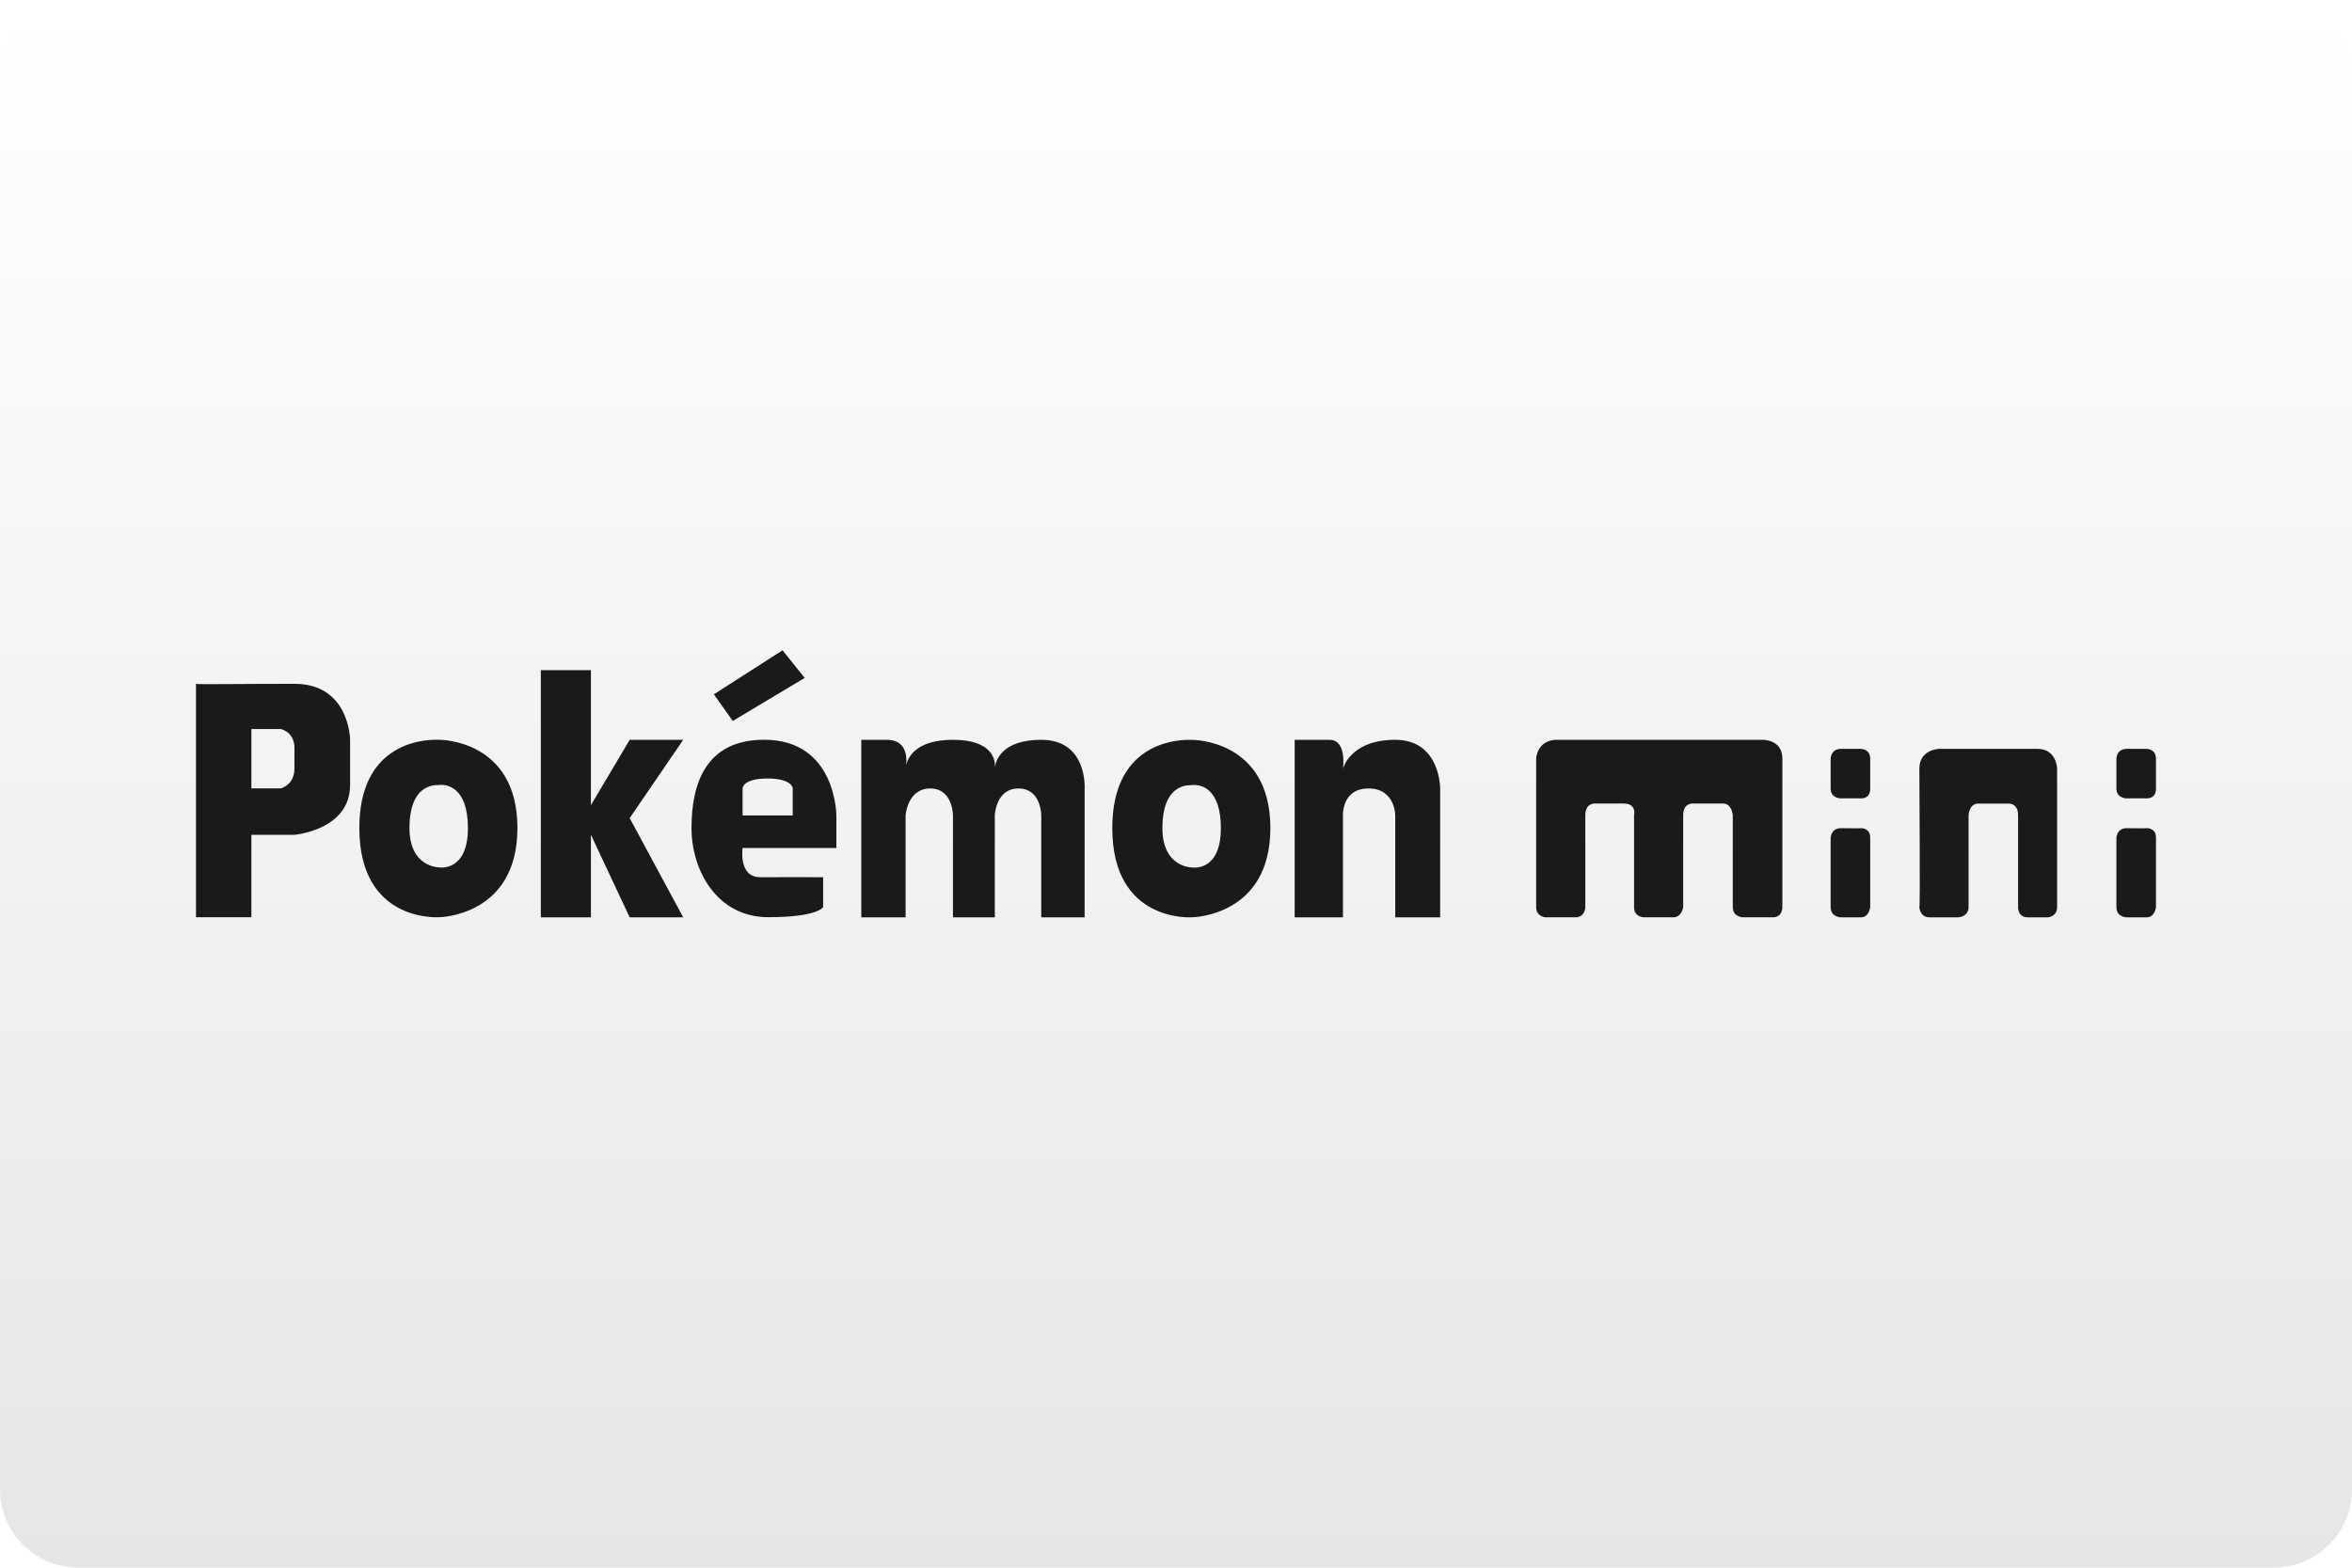
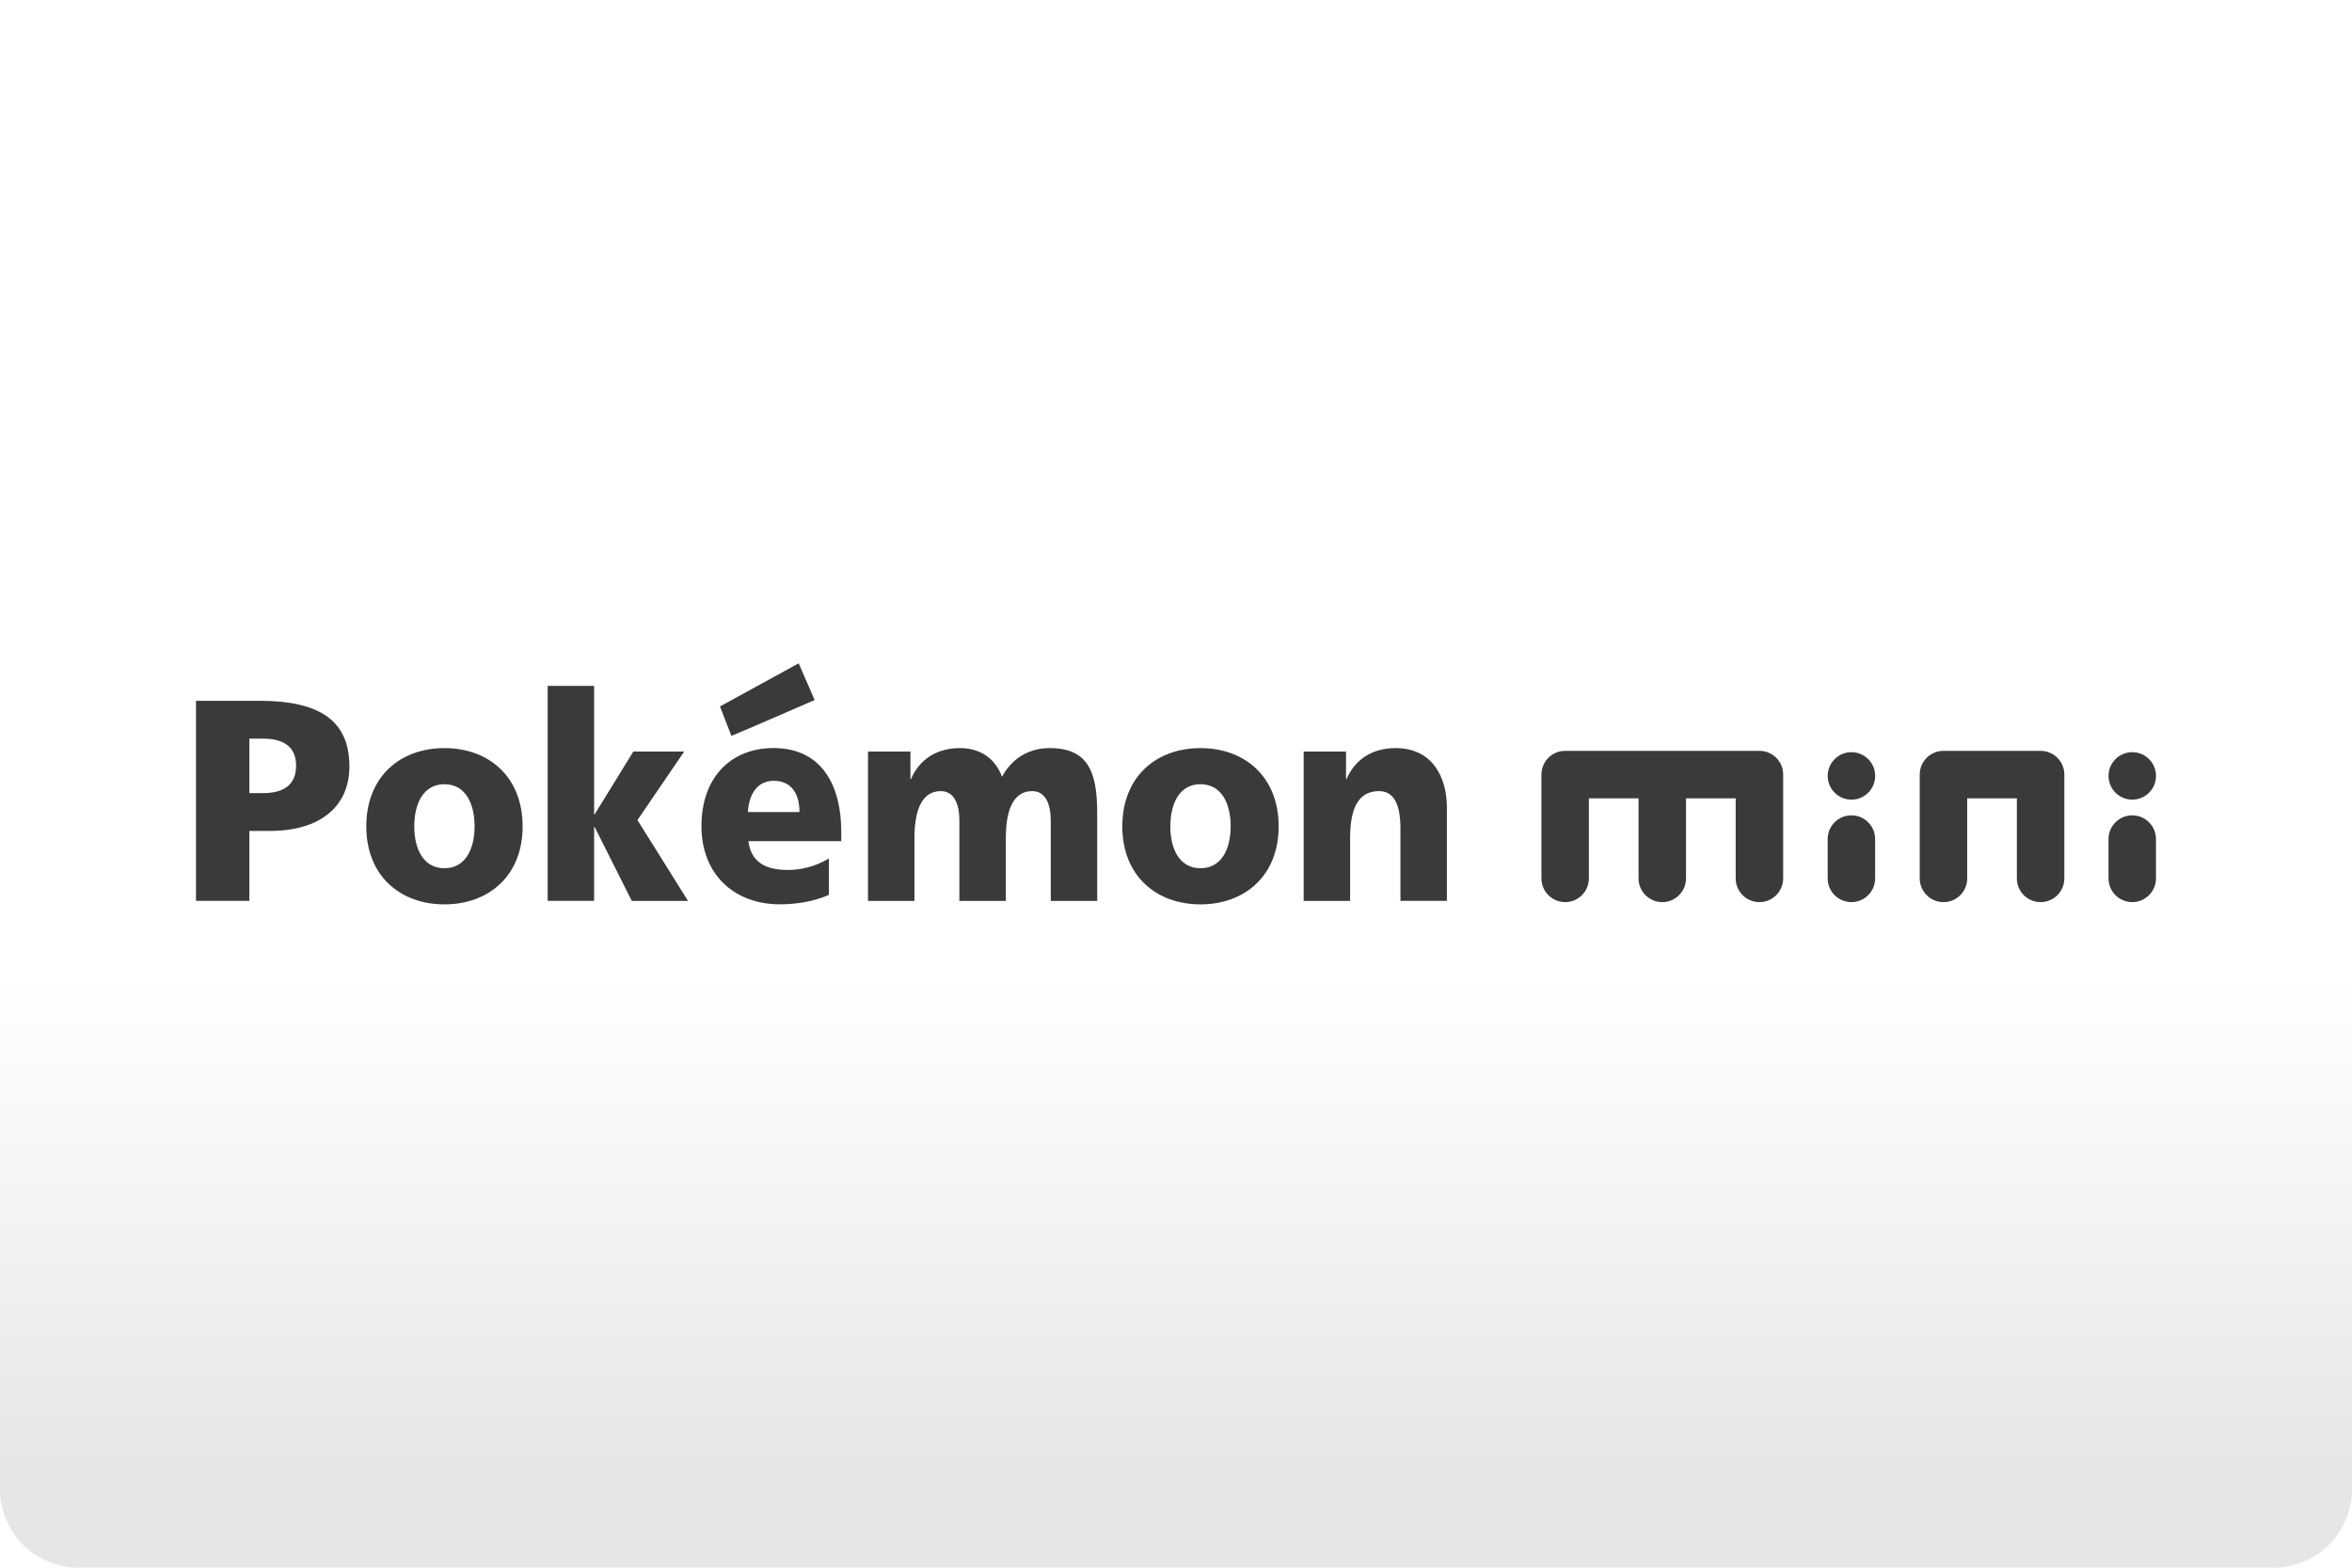
- <svg xmlns="http://www.w3.org/2000/svg" width="480" height="320" version="1.1" viewBox="0 0 480 320">
+ <svg xmlns="http://www.w3.org/2000/svg" width="480" height="320" version="1.1" viewBox="0 0 480 320" xml:space="preserve">
  <defs>
-     <linearGradient id="a" x1="81.598" x2="81.598" y2="84.667" gradientTransform="matrix(3.7795 0 0 3.7795 -.00025177 0)" gradientUnits="userSpaceOnUse">
+     <linearGradient id="a" x2="0" y1="200" y2="300" gradientUnits="userSpaceOnUse">
      <stop stop-color="#fff" offset="0" />
      <stop stop-color="#e6e6e6" offset="1" />
    </linearGradient>
  </defs>
-   <rect x="-0" width="480" height="320" ry="16" fill="url(#a)" stroke-linecap="square" stroke-linejoin="round" stroke-width="2" style="paint-order:stroke fill markers" />
-   <g transform="matrix(3.7795 0 0 3.7795 .0006998 0)" fill="#1a1a1a" stroke-linejoin="round">
-     <path d="m42.255 35.121-3.663 2.349-0.048 0.023 1.022 1.445 3.886-2.325zm-13.052 1.073v13.35h2.705v-4.462l2.093 4.462h2.89l-2.89-5.361 2.89-4.227h-2.89l-2.093 3.529v-7.291zm-18.62 0.737v12.606h2.99v-4.451h2.325s3.006-0.249 3.006-2.691v-2.441s-0.019-3.023-3.006-3.023c-2.958 0-5.302 0.042-5.315 0zm2.99 2.441c0.004 0.001 1.12 0 1.594 0 0.819 0.242 0.731 1.079 0.731 1.079v1.063c0 0.884-0.731 1.063-0.731 1.063h-1.594zm9.965 0.581c-0.827-0.002-4.135 0.262-4.135 4.766 0 5.149 4.318 4.816 4.318 4.816s4.218-0.044 4.218-4.816c0-4.772-4.171-4.763-4.218-4.766 0 0-0.065 2.29e-4 -0.183 0zm17.721 0c-3.19 0-3.92 2.435-3.92 4.766s1.411 4.816 4.135 4.816 2.973-0.548 2.973-0.548v-1.611c-0.019-6e-3 -2.23 0-3.405 0s-0.947-1.578-0.947-1.578h5.066v-1.76s0.001-4.086-3.903-4.086zm5.248 0.002v9.588h2.392v-5.511s0.1-1.449 1.329-1.449c1.229 0 1.229 1.449 1.229 1.449v5.511h2.259v-5.511s0.05-1.449 1.279-1.449 1.229 1.449 1.229 1.449v5.511h2.342v-6.96s0.166-2.628-2.342-2.628c-2.156 0-2.457 1.153-2.499 1.477 0.019-0.324-0.068-1.477-2.267-1.477-1.965 0-2.42 0.922-2.526 1.349 0.043-0.427 0.015-1.349-1.045-1.349zm23.401 0v9.588h2.607v-5.511s-0.066-1.449 1.379-1.449c1.445 0 1.445 1.449 1.445 1.449v5.511h2.425v-6.96s0.017-2.628-2.425-2.628c-2.441 0-2.823 1.563-2.823 1.563s0.233-1.563-0.731-1.563zm14.062 0c-0.998 0.077-1.022 1.021-1.022 1.021v8.012c0 0.517 0.494 0.554 0.494 0.554h1.62c0.54 0 0.54-0.554 0.54-0.554v-4.957c0-0.695 0.541-0.633 0.541-0.633h1.527c0.728 0 0.564 0.633 0.564 0.633v4.957c0 0.587 0.586 0.554 0.586 0.554h1.527c0.47 0 0.54-0.554 0.54-0.554v-4.957c0-0.695 0.541-0.633 0.541-0.633h1.62c0.47 0 0.517 0.633 0.517 0.633v4.957c0 0.54 0.54 0.554 0.54 0.554h1.621c0.54 0 0.517-0.554 0.517-0.554v-8.012c0-1.063-1.081-1.021-1.081-1.021zm-19.775 0.003c-0.827-0.002-4.135 0.262-4.135 4.766 0 5.149 4.318 4.816 4.318 4.816s4.218-0.044 4.218-4.816c0-4.772-4.171-4.763-4.218-4.766 0 0-0.065 2.29e-4 -0.183 0zm35.192 0.487c-0.538 0.016-0.538 0.531-0.538 0.531v1.607c0 0.544 0.555 0.535 0.555 0.535 0.017-7e-3 0.523 0 1.079 0 0.556 0 0.502-0.535 0.502-0.535v-1.607c0-0.542-0.511-0.531-0.511-0.531h-1.063c-9e-3 0-0.017-2.56e-4 -0.026 0zm5.332 0s-1.079 0.009-1.079 1.073c0 1.065 0.05 7.529 0 7.471 0 0 0.017 0.554 0.548 0.554h1.561s0.548-0.032 0.548-0.554v-4.957s0.017-0.633 0.531-0.633h1.594s0.548-0.062 0.548 0.633v4.957s-0.033 0.554 0.531 0.554h1.079s0.498-0.032 0.498-0.554v-7.471s-0.017-1.073-1.063-1.073zm10.097 0c-0.538 0.016-0.537 0.531-0.537 0.531v1.607c0 0.544 0.554 0.535 0.554 0.535 0.017-7e-3 0.523 0 1.079 0s0.503-0.535 0.503-0.535v-1.607c0-0.542-0.512-0.531-0.512-0.531h-1.063c-9e-3 0-0.017-2.56e-4 -0.026 0zm-73.374 1.601c1.348 0 1.362 0.531 1.362 0.531v1.462h-2.707v-1.462s-0.002-0.531 1.345-0.531zm-17.654 0.344c0.296-0.012 1.478 0.078 1.478 2.33 0 2.384-1.545 2.126-1.545 2.126s-1.611 0.018-1.611-2.126c0-2.583 1.611-2.295 1.611-2.325 0 0 0.024-0.003 0.066-0.005zm40.732 0.004c0.382 0.012 1.402 0.24 1.402 2.331 0 2.384-1.545 2.126-1.545 2.126s-1.611 0.018-1.611-2.126c0-2.583 1.611-2.295 1.611-2.325 0 0 0.054-9e-3 0.142-0.006zm35.969 2.333c-0.014-1.1e-5 -0.022 1e-3 -0.022 1e-3 -0.033 0.019-0.531 0-1.063 0-0.531 0-0.555 0.513-0.555 0.513v3.748c0 0.539 0.539 0.554 0.539 0.554h1.096c0.448 0 0.502-0.554 0.502-0.554v-3.748c0-0.483-0.398-0.514-0.497-0.514zm15.43 0c-0.014-1.1e-5 -0.023 1e-3 -0.023 1e-3 -0.033 0.019-0.531 0-1.063 0-0.531 0-0.554 0.513-0.554 0.513v3.748c0 0.539 0.538 0.554 0.538 0.554h1.096c0.448 0 0.503-0.554 0.503-0.554v-3.748c0-0.483-0.398-0.514-0.497-0.514z" fill="#1a1a1a" stroke-linecap="round" stroke-width="4.252" style="paint-order:stroke markers fill" />
-   </g>
-   <style type="text/css">.st0{fill:#FC0C18;}
- 	.st1{fill:#FC0C18;}</style>
+   <rect width="480" height="320" ry="16" fill="url(#a)" />
+   <path d="m162.99 135.4-16.053 8.803 2.322 6c0.479-0.115 17-7.312 17-7.312l-3.269-7.49zm-51.219 4.606v43.885h9.479v-15.094h0.104l7.584 15.104h11.479l-10.322-16.5 9.531-13.988h-10.375l-7.896 12.812h-0.104v-26.219h-9.479zm-71.771 3.041v40.844h10.885v-14.281h4.209c10.177-1e-5 16.209-4.916 16.209-13.166 0-9.188-5.844-13.396-18.312-13.396h-12.99zm10.885 7.729h2.812c3.75 0 6.731 1.344 6.731 5.5 0 4.271-2.981 5.615-6.731 5.615h-2.812v-11.115zm106.96 1.918c-8.531 0-14.688 5.843-14.688 15.916s6.895 15.979 15.947 15.979c3.531 0 7.01-0.582 10.062-1.926v-7.428c-2.844 1.698-5.792 2.344-8.375 2.344-4.625 0-7.519-1.645-8.051-5.854v-0.021h18.947v-1.928c0-9.062-3.688-17.082-13.844-17.082zm-67.146 0.01c-9.052 1e-5 -15.947 5.854-15.947 15.979 0 10.062 6.895 15.918 15.947 15.918 9.062 0 15.959-5.856 15.959-15.918 0-10.125-6.907-15.979-15.959-15.979zm105.21 0c-4.312 1e-5 -8.104 1.937-10 6.322h-0.104v-5.613h-8.637-0.02v30.488h9.479v-12.875c0-6.562 2.01-9.541 5.375-9.541 2.688 0 3.791 2.583 3.791 6.031v16.385h9.48v-12.875c0-6.562 2.01-9.541 5.375-9.541 2.688 0 3.791 2.583 3.791 6.031v16.385h9.479v-17.969c0-8.26-1.792-13.229-9.688-13.229-3.896 1e-5 -7.53 1.76-9.738 5.854-1.479-3.979-4.688-5.854-8.584-5.854zm49.084 0c-9.052 1e-5 -15.949 5.854-15.949 15.979 0 10.062 6.897 15.918 15.949 15.918 9.062 0 15.957-5.856 15.957-15.918 0-10.125-6.905-15.979-15.957-15.979zm39.812 0c-4.312 1e-5 -8.104 1.937-10 6.322h-0.105v-5.613h-8.635-0.01v30.488h9.479v-12.875c0-6.562 2.001-9.541 5.896-9.541 2.583 0 4.375 1.937 4.375 7.666v14.74h9.479v-19.021c0-6.312-2.999-12.166-10.479-12.166zm34.613 0.562c-2.677 0-4.844 2.167-4.844 4.844v2.916 1.928 16.344c0 2.677 2.167 4.844 4.844 4.844 2.677 0 4.844-2.167 4.844-4.844v-16.344h7.375 2.762v16.344c0 2.677 2.167 4.844 4.844 4.844 2.677 0 4.844-2.167 4.844-4.844v-16.344h10.135v16.344c0 2.677 2.167 4.844 4.844 4.844 2.677 0 4.844-2.167 4.844-4.844v-16.344-1.51-3.334c0.021-2.677-2.157-4.844-4.834-4.844h-23.926-3.512-12.219zm77.209 0c-2.677 0-4.844 2.167-4.844 4.844v2.916 1.928 16.344c0 2.677 2.167 4.844 4.844 4.844 2.677 0 4.844-2.167 4.844-4.844v-16.344h10.135v16.344c0 2.677 2.167 4.844 4.844 4.844 2.677 0 4.844-2.167 4.844-4.844v-16.344-1.51-3.334c0-2.677-2.177-4.844-4.844-4.844h-19.822zm-18.781 0.271c-2.677 0-4.844 2.167-4.844 4.844 0 2.677 2.167 4.844 4.844 4.844 2.677 0 4.844-2.167 4.844-4.844 0-2.677-2.167-4.844-4.844-4.844zm57.312 0c-2.677 0-4.844 2.167-4.844 4.844 0 2.677 2.167 4.844 4.844 4.844 2.677 0 4.844-2.167 4.844-4.844 0-2.677-2.167-4.844-4.844-4.844zm-277.27 5.844c3.792 0 5.271 2.865 5.271 6.375h-10.531c0.208-3.51 1.843-6.375 5.26-6.375zm-67.188 0.697c4.365 1e-5 6.156 4.041 6.156 8.604 0 4.5-1.792 8.543-6.156 8.543s-6.156-4.033-6.156-8.543c0-4.562 1.792-8.604 6.156-8.604zm154.3 0c4.365 1e-5 6.156 4.041 6.156 8.604 0 4.5-1.792 8.543-6.156 8.543s-6.156-4.033-6.156-8.543c0-4.562 1.792-8.604 6.156-8.604zm132.84 6.354c-2.677 0-4.844 2.167-4.844 4.844v8.021c0 2.677 2.167 4.844 4.844 4.844 2.677 0 4.844-2.167 4.844-4.844v-8.021c0-2.677-2.167-4.844-4.844-4.844zm57.312 0c-2.677 0-4.844 2.167-4.844 4.844v8.021c0 2.677 2.167 4.844 4.844 4.844 2.677 0 4.844-2.167 4.844-4.844v-8.021c0-2.677-2.167-4.844-4.844-4.844z" fill="#3a3a3b" />
</svg>
